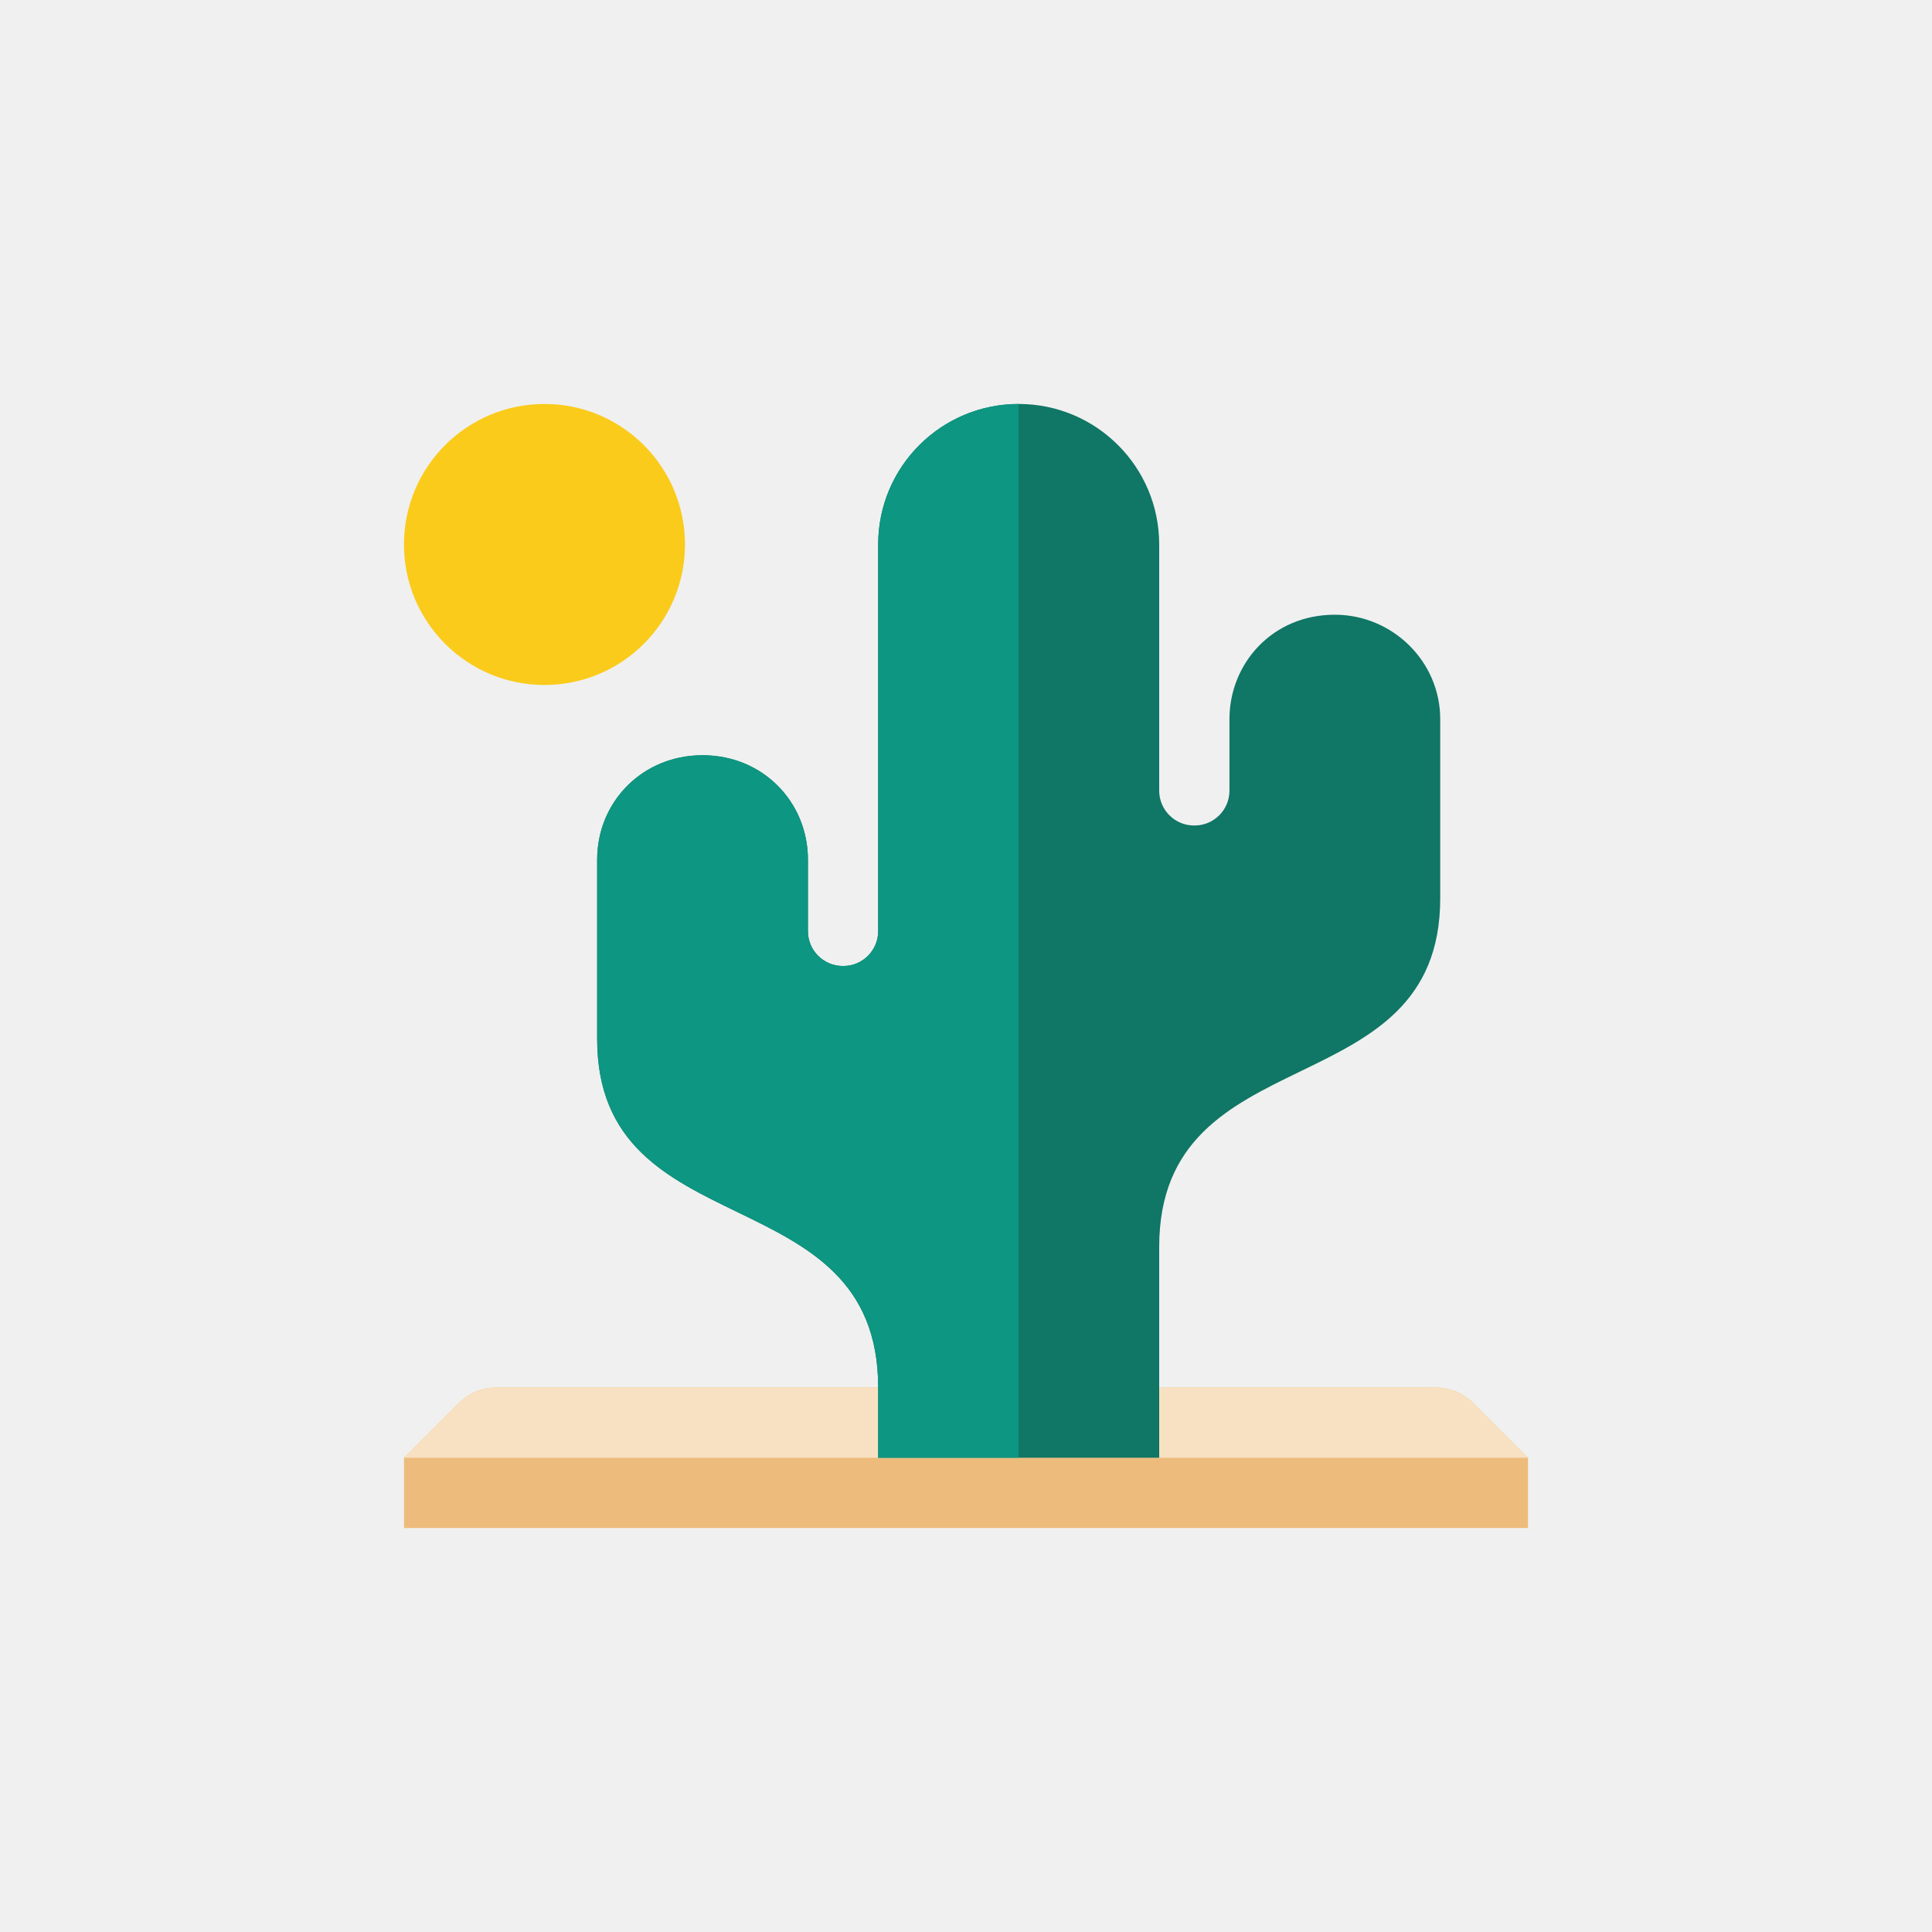
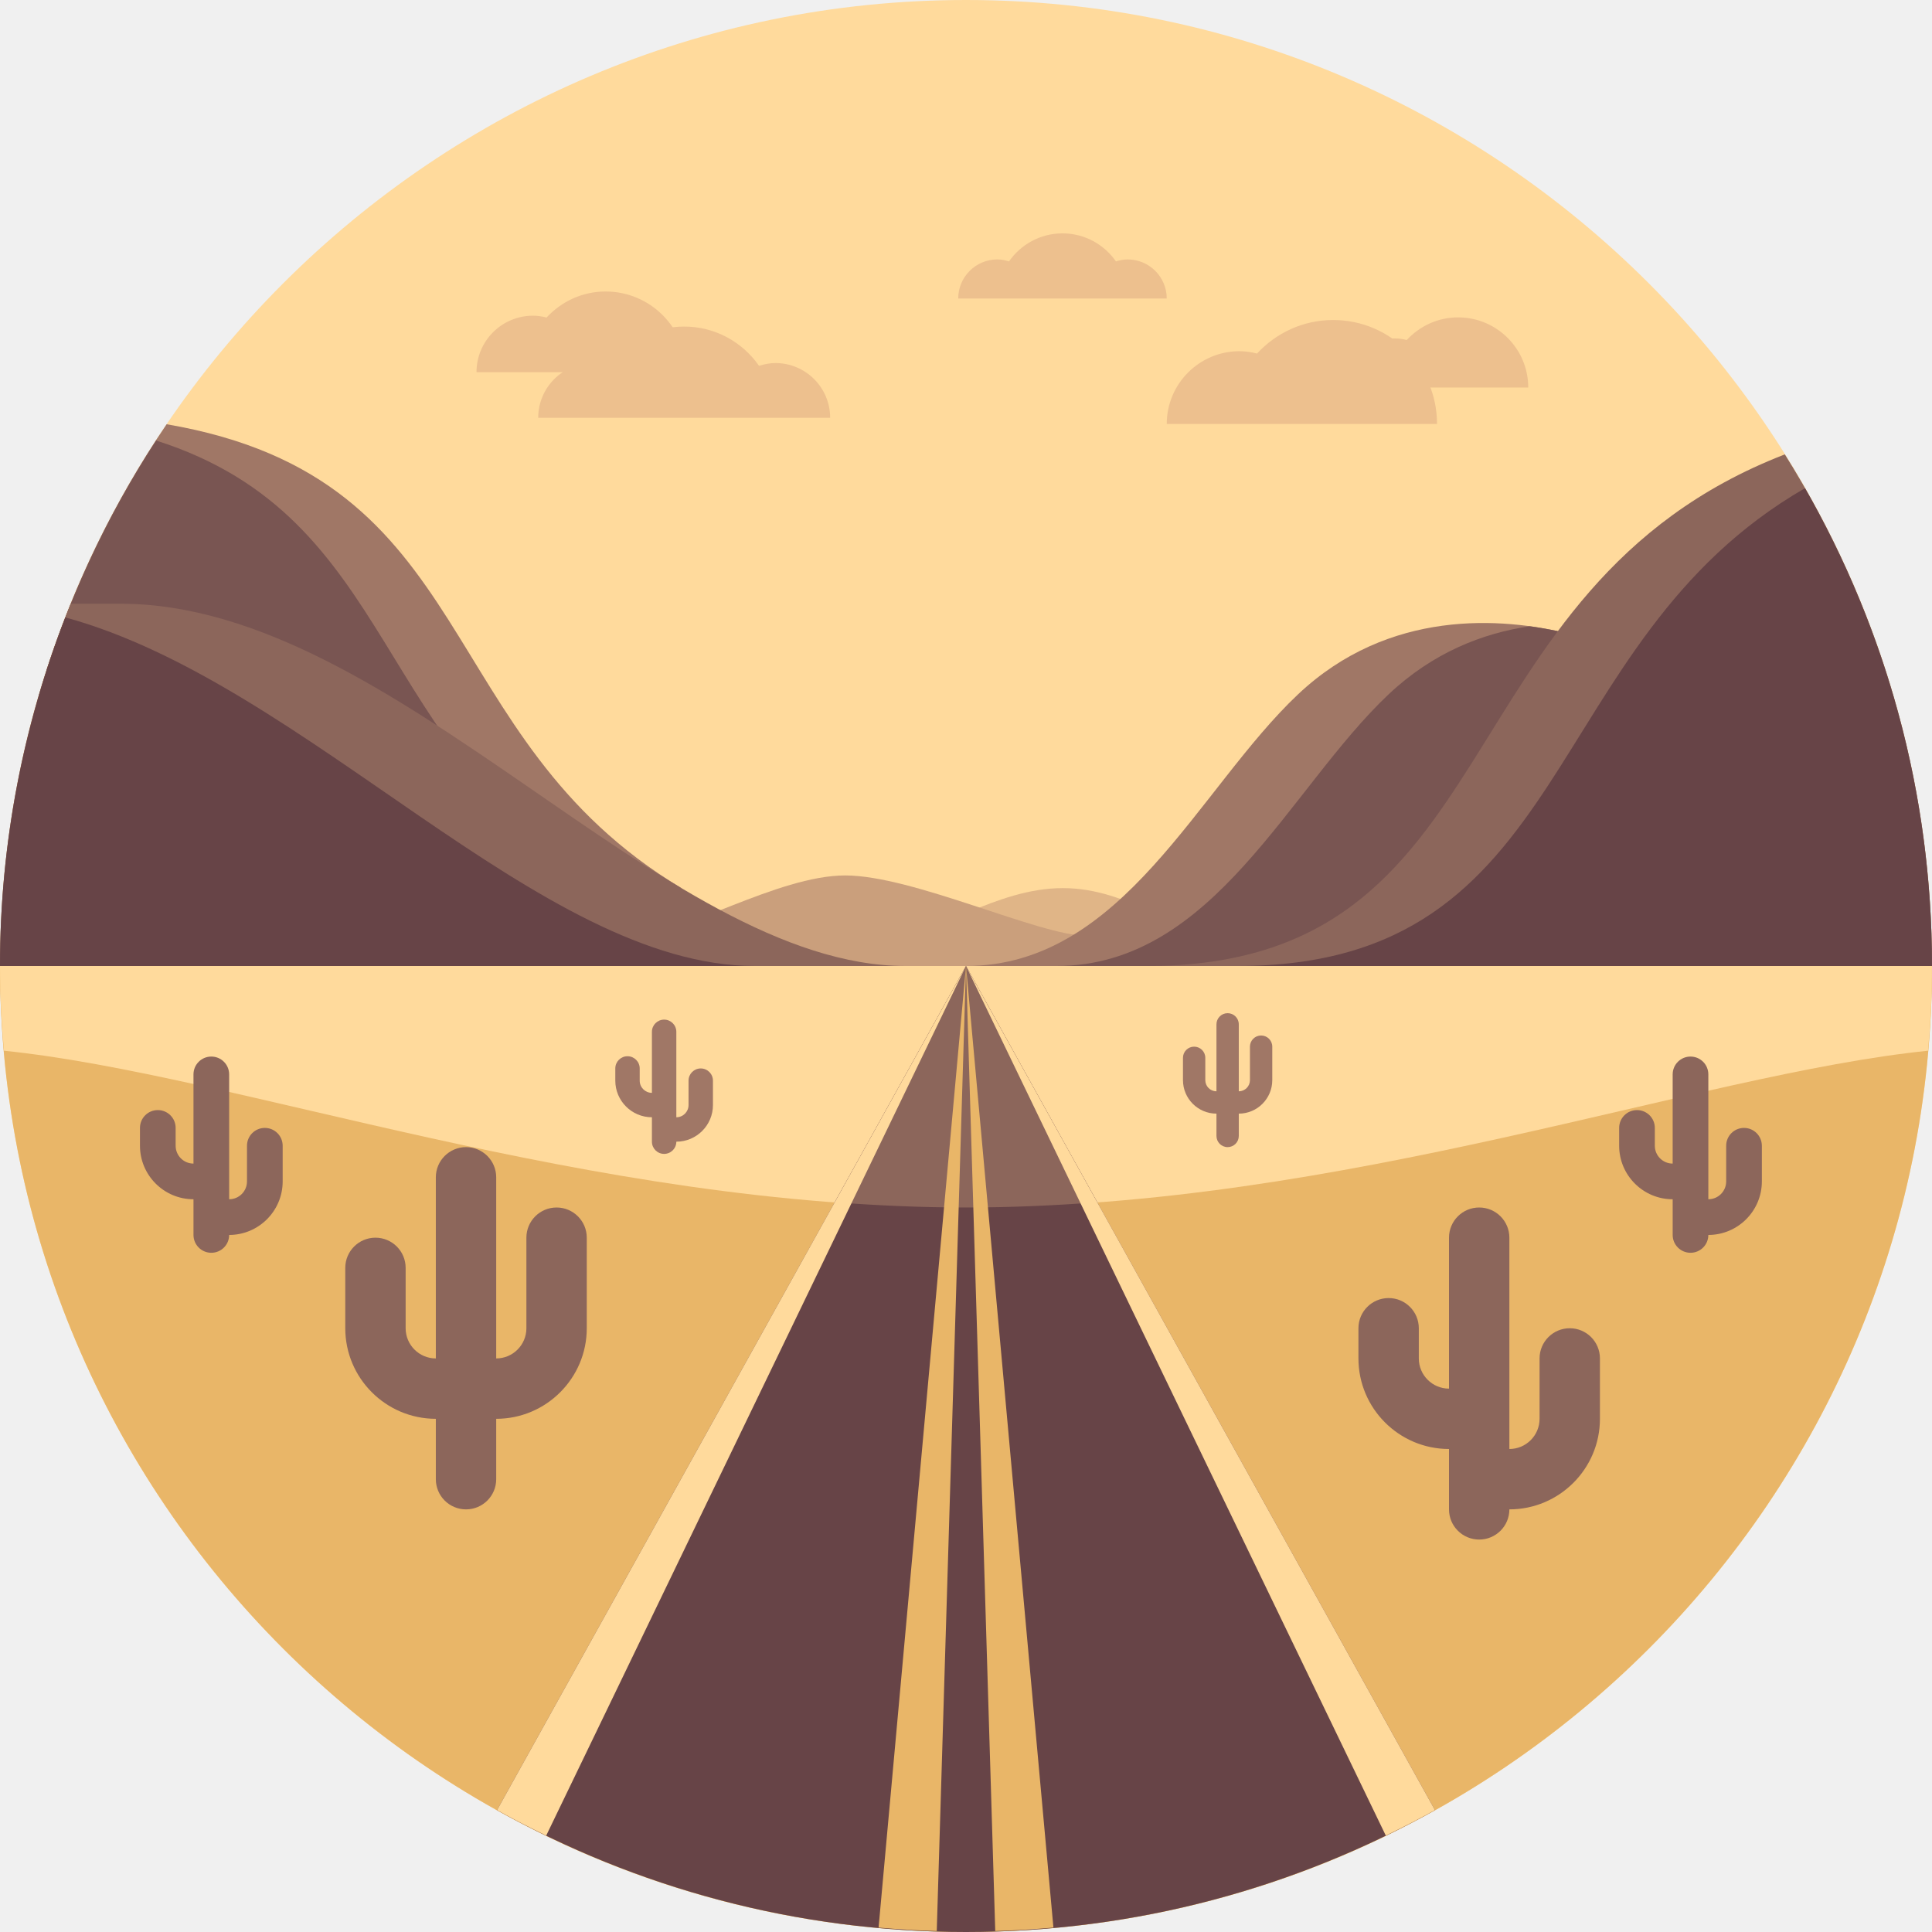
- <svg xmlns="http://www.w3.org/2000/svg" version="1.0" x="0px" y="0px" width="110px" height="110px" viewBox="0 0 110 110" style="enable-background:new 0 0 110 110;" xml:space="preserve">
-   <g id="Artboard" style="display:none;">
-     <rect x="-963" y="-178" style="display:inline;fill:#808080;" width="1376" height="359" />
-   </g>
-   <g id="R-Multicolor" style="display:none;">
-     <circle style="display:inline;fill:#32BEA6;" cx="55" cy="55" r="55" />
-     <g style="display:inline;">
-       <path style="fill:#EDBC7C;" d="M83.879,79.879C83.316,79.316,82.553,79,81.757,79H28.243c-0.795,0-1.559,0.316-2.122,0.879L23,83    v4h64v-4L83.879,79.879z" />
-       <path style="fill:#F8E1C2;" d="M23,83l3.121-3.121C26.684,79.316,27.447,79,28.243,79h53.515c0.796,0,1.559,0.316,2.121,0.879    L87,83H23z" />
-       <circle style="fill:#FACB1B;" cx="31" cy="31" r="8" />
-       <path style="fill:#107665;" d="M76,35c-3.59,0-6,2.81-6,5.94v4.08c0,1.09-0.89,1.98-1.98,1.98h-0.04C66.89,47,66,46.11,66,45.02    V31c0-4.42-3.58-8-8-8s-8,3.58-8,8v22.02c0,1.09-0.89,1.98-1.98,1.98h-0.04C46.89,55,46,54.11,46,53.02v-4.08    c0-3.248-2.54-5.94-6-5.94c-3.427,0-6,2.658-6,5.94v10.21C34,71.17,50,66.83,50,79v4h16V71c0-12.17,16-7.83,16-19.85V40.94    C82,37.66,79.28,35,76,35z" />
-       <path style="fill:#0D9681;" d="M50,31v22.02c0,1.09-0.89,1.98-1.98,1.98h-0.04C46.89,55,46,54.11,46,53.02v-4.08    c0-3.248-2.54-5.94-6-5.94c-3.427,0-6,2.658-6,5.94v10.21C34,71.17,50,66.83,50,79v4h8V23C53.58,23,50,26.58,50,31z" />
-     </g>
-   </g>
-   <g id="Multicolor">
-     <g>
-       <path style="fill:#EDBC7C;" d="M83.879,79.879C83.316,79.316,82.553,79,81.757,79H28.243c-0.795,0-1.559,0.316-2.122,0.879L23,83    v4h64v-4L83.879,79.879z" />
-       <path style="fill:#F8E1C2;" d="M23,83l3.121-3.121C26.684,79.316,27.447,79,28.243,79h53.515c0.796,0,1.559,0.316,2.121,0.879    L87,83H23z" />
-       <circle style="fill:#FACB1B;" cx="31" cy="31" r="8" />
-       <path style="fill:#107665;" d="M76,35c-3.59,0-6,2.81-6,5.94v4.08c0,1.09-0.89,1.98-1.98,1.98h-0.04C66.89,47,66,46.11,66,45.02    V31c0-4.42-3.58-8-8-8s-8,3.58-8,8v22.02c0,1.09-0.89,1.98-1.98,1.98h-0.04C46.89,55,46,54.11,46,53.02v-4.08    c0-3.248-2.54-5.94-6-5.94c-3.427,0-6,2.658-6,5.94v10.21C34,71.17,50,66.83,50,79v4h16V71c0-12.17,16-7.83,16-19.85V40.94    C82,37.66,79.28,35,76,35z" />
-       <path style="fill:#0D9681;" d="M50,31v22.02c0,1.09-0.89,1.98-1.98,1.98h-0.04C46.89,55,46,54.11,46,53.02v-4.08    c0-3.248-2.54-5.94-6-5.94c-3.427,0-6,2.658-6,5.94v10.21C34,71.17,50,66.83,50,79v4h8V23C53.58,23,50,26.58,50,31z" />
-     </g>
-   </g>
-   <g id="Blue" style="display:none;">
-     <g style="display:inline;">
-       <g>
-         <path style="fill:#53BAD4;" d="M83.879,79.879C83.316,79.316,82.553,79,81.757,79H28.243c-0.795,0-1.559,0.316-2.122,0.879L23,83     v4h64v-4L83.879,79.879z" />
-       </g>
-       <g>
-         <path style="fill:#BBE7F2;" d="M23,83l3.121-3.121C26.684,79.316,27.447,79,28.243,79h53.515c0.795,0,1.559,0.316,2.122,0.879     L87,83H23z" />
-       </g>
-       <g>
-         <circle style="fill:#FFFFFF;" cx="31" cy="31" r="8" />
-       </g>
-       <g>
-         <path style="fill:#0081A1;" d="M76,35c-3.59,0-6,2.81-6,5.94v4.08c0,1.09-0.89,1.98-1.98,1.98h-0.04C66.89,47,66,46.11,66,45.02     V31c0-4.42-3.58-8-8-8s-8,3.58-8,8v22.02c0,1.09-0.89,1.98-1.98,1.98h-0.04C46.89,55,46,54.11,46,53.02v-4.08     c0-3.247-2.54-5.94-6-5.94c-3.427,0-6,2.658-6,5.94v10.21C34,71.17,50,66.83,50,79v4h16V71c0-12.17,16-7.83,16-19.85V40.94     C82,37.66,79.28,35,76,35z" />
-       </g>
-       <g>
-         <path style="fill:#009FC7;" d="M50,31v22.02c0,1.09-0.89,1.98-1.98,1.98h-0.04C46.89,55,46,54.11,46,53.02v-4.08     c0-3.247-2.54-5.94-6-5.94c-3.427,0-6,2.658-6,5.94v10.21C34,71.17,50,66.83,50,79v4h8V23C53.58,23,50,26.58,50,31z" />
-       </g>
-     </g>
-   </g>
-   <g id="R-Blue" style="display:none;">
-     <g style="display:inline;">
-       <circle style="fill:#81D2EB;" cx="55" cy="55" r="55" />
-     </g>
-     <g style="display:inline;">
-       <g>
-         <path style="fill:#53BAD4;" d="M83.879,79.879C83.316,79.316,82.553,79,81.757,79H28.243c-0.795,0-1.559,0.316-2.122,0.879L23,83     v4h64v-4L83.879,79.879z" />
-       </g>
-       <g>
-         <path style="fill:#BBE7F2;" d="M23,83l3.121-3.121C26.684,79.316,27.447,79,28.243,79h53.515c0.795,0,1.559,0.316,2.122,0.879     L87,83H23z" />
-       </g>
-       <g>
-         <circle style="fill:#FFFFFF;" cx="31" cy="31" r="8" />
-       </g>
-       <g>
-         <path style="fill:#0081A1;" d="M76,35c-3.59,0-6,2.81-6,5.94v4.08c0,1.09-0.89,1.98-1.98,1.98h-0.04C66.89,47,66,46.11,66,45.02     V31c0-4.42-3.58-8-8-8s-8,3.58-8,8v22.02c0,1.09-0.89,1.98-1.98,1.98h-0.04C46.89,55,46,54.11,46,53.02v-4.08     c0-3.247-2.54-5.94-6-5.94c-3.427,0-6,2.658-6,5.94v10.21C34,71.17,50,66.83,50,79v4h16V71c0-12.17,16-7.83,16-19.85V40.94     C82,37.66,79.28,35,76,35z" />
-       </g>
-       <g>
-         <path style="fill:#009FC7;" d="M50,31v22.02c0,1.09-0.89,1.98-1.98,1.98h-0.04C46.89,55,46,54.11,46,53.02v-4.08     c0-3.247-2.54-5.94-6-5.94c-3.427,0-6,2.658-6,5.94v10.21C34,71.17,50,66.83,50,79v4h8V23C53.58,23,50,26.58,50,31z" />
-       </g>
-     </g>
-   </g>
-   <g id="Green" style="display:none;">
-     <g style="display:inline;">
-       <g>
-         <path style="fill:#5DCFC3;" d="M83.879,79.879C83.316,79.316,82.553,79,81.757,79H28.243c-0.795,0-1.559,0.316-2.122,0.879L23,83     v4h64v-4L83.879,79.879z" />
-       </g>
-       <g>
-         <path style="fill:#AAF0E9;" d="M23,83l3.121-3.121C26.684,79.316,27.447,79,28.243,79h53.515c0.795,0,1.559,0.316,2.122,0.879     L87,83H23z" />
-       </g>
-       <g>
-         <circle style="fill:#FFFFFF;" cx="31" cy="31" r="8" />
-       </g>
-       <g>
-         <path style="fill:#009687;" d="M76,35c-3.59,0-6,2.81-6,5.94v4.08c0,1.09-0.89,1.98-1.98,1.98h-0.04C66.89,47,66,46.11,66,45.02     V31c0-4.42-3.58-8-8-8s-8,3.58-8,8v22.02c0,1.09-0.89,1.98-1.98,1.98h-0.04C46.89,55,46,54.11,46,53.02v-4.08     c0-3.247-2.54-5.94-6-5.94c-3.427,0-6,2.658-6,5.94v10.21C34,71.17,50,66.83,50,79v4h16V71c0-12.17,16-7.83,16-19.85V40.94     C82,37.66,79.28,35,76,35z" />
-       </g>
-       <g>
-         <path style="fill:#00B8A5;" d="M50,31v22.02c0,1.09-0.89,1.98-1.98,1.98h-0.04C46.89,55,46,54.11,46,53.02v-4.08     c0-3.247-2.54-5.94-6-5.94c-3.427,0-6,2.658-6,5.94v10.21C34,71.17,50,66.83,50,79v4h8V23C53.58,23,50,26.58,50,31z" />
-       </g>
-     </g>
-   </g>
-   <g id="R-Green" style="display:none;">
-     <g style="display:inline;">
-       <circle style="fill:#87E0C8;" cx="55" cy="55" r="55" />
-     </g>
-     <g style="display:inline;">
-       <g>
-         <path style="fill:#5DCFC3;" d="M83.879,79.879C83.316,79.316,82.553,79,81.757,79H28.243c-0.795,0-1.559,0.316-2.122,0.879L23,83     v4h64v-4L83.879,79.879z" />
-       </g>
-       <g>
-         <path style="fill:#AAF0E9;" d="M23,83l3.121-3.121C26.684,79.316,27.447,79,28.243,79h53.515c0.795,0,1.559,0.316,2.122,0.879     L87,83H23z" />
-       </g>
-       <g>
-         <circle style="fill:#FFFFFF;" cx="31" cy="31" r="8" />
-       </g>
-       <g>
-         <path style="fill:#009687;" d="M76,35c-3.59,0-6,2.81-6,5.94v4.08c0,1.09-0.89,1.98-1.98,1.98h-0.04C66.89,47,66,46.11,66,45.02     V31c0-4.42-3.58-8-8-8s-8,3.58-8,8v22.02c0,1.09-0.89,1.98-1.98,1.98h-0.04C46.89,55,46,54.11,46,53.02v-4.08     c0-3.247-2.54-5.94-6-5.94c-3.427,0-6,2.658-6,5.94v10.21C34,71.17,50,66.83,50,79v4h16V71c0-12.17,16-7.83,16-19.85V40.94     C82,37.66,79.28,35,76,35z" />
-       </g>
-       <g>
-         <path style="fill:#00B8A5;" d="M50,31v22.02c0,1.09-0.89,1.98-1.98,1.98h-0.04C46.89,55,46,54.11,46,53.02v-4.08     c0-3.247-2.54-5.94-6-5.94c-3.427,0-6,2.658-6,5.94v10.21C34,71.17,50,66.83,50,79v4h8V23C53.58,23,50,26.58,50,31z" />
-       </g>
-     </g>
-   </g>
-   <g id="Red" style="display:none;">
-     <g style="display:inline;">
-       <g>
-         <path style="fill:#E8A099;" d="M83.879,79.879C83.316,79.316,82.553,79,81.757,79H28.243c-0.795,0-1.559,0.316-2.122,0.879L23,83     v4h64v-4L83.879,79.879z" />
-       </g>
-       <g>
-         <path style="fill:#FFD7D4;" d="M23,83l3.121-3.121C26.684,79.316,27.447,79,28.243,79h53.515c0.795,0,1.559,0.316,2.122,0.879     L87,83H23z" />
-       </g>
-       <g>
-         <circle style="fill:#FFFFFF;" cx="31" cy="31" r="8" />
-       </g>
-       <g>
-         <path style="fill:#C23023;" d="M76,35c-3.59,0-6,2.81-6,5.94v4.08c0,1.09-0.89,1.98-1.98,1.98h-0.04C66.89,47,66,46.11,66,45.02     V31c0-4.42-3.58-8-8-8s-8,3.58-8,8v22.02c0,1.09-0.89,1.98-1.98,1.98h-0.04C46.89,55,46,54.11,46,53.02v-4.08     c0-3.247-2.54-5.94-6-5.94c-3.427,0-6,2.658-6,5.94v10.21C34,71.17,50,66.83,50,79v4h16V71c0-12.17,16-7.83,16-19.85V40.94     C82,37.66,79.28,35,76,35z" />
-       </g>
-       <g>
-         <path style="fill:#E54B44;" d="M50,31v22.02c0,1.09-0.89,1.98-1.98,1.98h-0.04C46.89,55,46,54.11,46,53.02v-4.08     c0-3.247-2.54-5.94-6-5.94c-3.427,0-6,2.658-6,5.94v10.21C34,71.17,50,66.83,50,79v4h8V23C53.58,23,50,26.58,50,31z" />
-       </g>
-     </g>
-   </g>
-   <g id="R-Red" style="display:none;">
-     <g style="display:inline;">
-       <circle style="fill:#FABBAF;" cx="55" cy="55" r="55" />
-     </g>
-     <g style="display:inline;">
-       <g>
-         <path style="fill:#E8A099;" d="M83.879,79.879C83.316,79.316,82.553,79,81.757,79H28.243c-0.795,0-1.559,0.316-2.122,0.879L23,83     v4h64v-4L83.879,79.879z" />
-       </g>
-       <g>
-         <path style="fill:#FFD7D4;" d="M23,83l3.121-3.121C26.684,79.316,27.447,79,28.243,79h53.515c0.795,0,1.559,0.316,2.122,0.879     L87,83H23z" />
-       </g>
-       <g>
-         <circle style="fill:#FFFFFF;" cx="31" cy="31" r="8" />
-       </g>
-       <g>
-         <path style="fill:#C23023;" d="M76,35c-3.59,0-6,2.81-6,5.94v4.08c0,1.09-0.89,1.98-1.98,1.98h-0.04C66.89,47,66,46.11,66,45.02     V31c0-4.42-3.58-8-8-8s-8,3.58-8,8v22.02c0,1.09-0.89,1.98-1.98,1.98h-0.04C46.89,55,46,54.11,46,53.02v-4.08     c0-3.247-2.54-5.94-6-5.94c-3.427,0-6,2.658-6,5.94v10.21C34,71.17,50,66.83,50,79v4h16V71c0-12.17,16-7.83,16-19.85V40.94     C82,37.66,79.28,35,76,35z" />
-       </g>
-       <g>
-         <path style="fill:#E54B44;" d="M50,31v22.02c0,1.09-0.89,1.98-1.98,1.98h-0.04C46.89,55,46,54.11,46,53.02v-4.08     c0-3.247-2.54-5.94-6-5.94c-3.427,0-6,2.658-6,5.94v10.21C34,71.17,50,66.83,50,79v4h8V23C53.58,23,50,26.58,50,31z" />
-       </g>
-     </g>
-   </g>
-   <g id="Yellow" style="display:none;">
-     <g style="display:inline;">
-       <g>
-         <path style="fill:#F5C43D;" d="M83.879,79.879C83.316,79.316,82.553,79,81.757,79H28.243c-0.795,0-1.559,0.316-2.122,0.879L23,83     v4h64v-4L83.879,79.879z" />
-       </g>
-       <g>
-         <path style="fill:#FFE9A1;" d="M23,83l3.121-3.121C26.684,79.316,27.447,79,28.243,79h53.515c0.795,0,1.559,0.316,2.122,0.879     L87,83H23z" />
-       </g>
-       <g>
-         <circle style="fill:#FFFFFF;" cx="31" cy="31" r="8" />
-       </g>
-       <g>
-         <path style="fill:#E07000;" d="M76,35c-3.59,0-6,2.81-6,5.94v4.08c0,1.09-0.89,1.98-1.98,1.98h-0.04C66.89,47,66,46.11,66,45.02     V31c0-4.42-3.58-8-8-8s-8,3.58-8,8v22.02c0,1.09-0.89,1.98-1.98,1.98h-0.04C46.89,55,46,54.11,46,53.02v-4.08     c0-3.247-2.54-5.94-6-5.94c-3.427,0-6,2.658-6,5.94v10.21C34,71.17,50,66.83,50,79v4h16V71c0-12.17,16-7.83,16-19.85V40.94     C82,37.66,79.28,35,76,35z" />
-       </g>
-       <g>
-         <path style="fill:#FA9200;" d="M50,31v22.02c0,1.09-0.89,1.98-1.98,1.98h-0.04C46.89,55,46,54.11,46,53.02v-4.08     c0-3.247-2.54-5.94-6-5.94c-3.427,0-6,2.658-6,5.94v10.21C34,71.17,50,66.83,50,79v4h8V23C53.58,23,50,26.58,50,31z" />
-       </g>
-     </g>
-   </g>
-   <g id="R-Yellow" style="display:none;">
-     <g style="display:inline;">
-       <circle style="fill:#FFD75E;" cx="55" cy="55" r="55" />
-     </g>
-     <g style="display:inline;">
-       <g>
-         <path style="fill:#F5C43D;" d="M83.879,79.879C83.316,79.316,82.553,79,81.757,79H28.243c-0.795,0-1.559,0.316-2.122,0.879L23,83     v4h64v-4L83.879,79.879z" />
-       </g>
-       <g>
-         <path style="fill:#FFE9A1;" d="M23,83l3.121-3.121C26.684,79.316,27.447,79,28.243,79h53.515c0.795,0,1.559,0.316,2.122,0.879     L87,83H23z" />
-       </g>
-       <g>
-         <circle style="fill:#FFFFFF;" cx="31" cy="31" r="8" />
-       </g>
-       <g>
-         <path style="fill:#E07000;" d="M76,35c-3.59,0-6,2.81-6,5.94v4.08c0,1.09-0.89,1.98-1.98,1.98h-0.04C66.89,47,66,46.11,66,45.02     V31c0-4.42-3.58-8-8-8s-8,3.58-8,8v22.02c0,1.09-0.89,1.98-1.98,1.98h-0.04C46.89,55,46,54.11,46,53.02v-4.08     c0-3.247-2.54-5.94-6-5.94c-3.427,0-6,2.658-6,5.94v10.21C34,71.17,50,66.83,50,79v4h16V71c0-12.17,16-7.83,16-19.85V40.94     C82,37.66,79.28,35,76,35z" />
-       </g>
-       <g>
-         <path style="fill:#FA9200;" d="M50,31v22.02c0,1.09-0.89,1.98-1.98,1.98h-0.04C46.89,55,46,54.11,46,53.02v-4.08     c0-3.247-2.54-5.94-6-5.94c-3.427,0-6,2.658-6,5.94v10.21C34,71.17,50,66.83,50,79v4h8V23C53.58,23,50,26.58,50,31z" />
-       </g>
-     </g>
-   </g>
+ <svg xmlns="http://www.w3.org/2000/svg" width="800px" height="800px" viewBox="0 0 1024 1024" class="icon" version="1.1">
+   <path d="M512 0C229.688 0 0 229.68 0 512s229.688 512 512 512 512-229.68 512-512S794.312 0 512 0z" fill="#FFDA9C" />
+   <path d="M650.666 496c-26.666 0-51.334-25.282-87.334-25.282S496.67 496 471.67 496 432 512 432 512h199.334l19.332-16z" fill="#E0B587" />
+   <path d="M576 496c-25 0-92-32-128-32s-87 32-112 32-32 16-32 16h272v-16z" fill="#CA9F7C" />
+   <path d="M832 336c-36-9-95.99-13.292-144 32-53 50-92.666 144-176 144h288l48-144-16-32" fill="#A07766" />
+   <path d="M832 336a198.686 198.686 0 0 0-21.212-4.07C785.794 335.614 759.47 345.858 736 368c-53 50-92.666 144-176 144h240l48-144-16-32z" fill="#795552" />
+   <path d="M88.324 224.862a510.42 510.42 0 0 0-63.652 130.292L192 416l169.178 54.718c-133.988-80.404-104.582-217.092-272.854-245.856z" fill="#A07766" />
+   <path d="M82.722 233.478a509.64 509.64 0 0 0-62.146 135.16L150.822 416 320 470.718c-123.614-74.178-108.28-196.194-237.278-237.24z" fill="#795552" />
+   <path d="M512 1024c282.312 0 512-229.68 512-512H0c0 282.32 229.688 512 512 512z" fill="#E9B668" />
+   <path d="M512 640c200.562 0 386.67-70.512 509.914-83.096C1023.208 542.092 1024 527.14 1024 512H0c0 15.14 0.792 30.092 2.086 44.904C125.33 569.488 311.438 640 512 640z" fill="#FFDA9C" />
+   <path d="M760.556 959.402L512 512 263.444 959.402C337.102 1000.488 421.838 1024 512 1024s174.898-23.512 248.556-64.598z" fill="#674447" />
+   <path d="M581.58 637.242L512 512l-69.58 125.242C465.374 638.96 488.576 640 512 640s46.626-1.04 69.58-2.758zM247 800c-8.844 0-16-7.164-16-16v-160c0-8.836 7.156-16 16-16 8.844 0 16 7.164 16 16v160c0 8.836-7.156 16-16 16z" fill="#8C665B" />
+   <path d="M263 752h-32c-26.468 0-48-21.532-48-48v-32c0-8.836 7.156-16 16-16 8.844 0 16 7.164 16 16v32c0 8.82 7.172 16 16 16h32c8.828 0 16-7.18 16-16v-48c0-8.836 7.156-16 16-16 8.844 0 16 7.164 16 16v48c0 26.468-21.532 48-48 48z" fill="#8C665B" />
+   <path d="M650.666 608a5.916 5.916 0 0 1-5.916-5.916v-59.166a5.914 5.914 0 1 1 11.832 0v59.166a5.912 5.912 0 0 1-5.916 5.916z" fill="#A07766" />
+   <path d="M656.584 590.25h-11.834c-9.788 0-17.75-7.962-17.75-17.75v-11.834a5.914 5.914 0 1 1 11.832 0v11.834a5.92 5.92 0 0 0 5.916 5.916h11.834a5.922 5.922 0 0 0 5.916-5.916v-17.75a5.914 5.914 0 1 1 11.832 0v17.75c0.004 9.788-7.958 17.75-17.746 17.75z" fill="#A07766" />
+   <path d="M832 704c-8.844 0-16 7.164-16 16v32c0 8.82-7.172 16-16 16v-112c0-8.836-7.156-16-16-16s-16 7.164-16 16v80c-8.828 0-16-7.18-16-16v-16c0-8.836-7.156-16-16-16s-16 7.164-16 16v16c0 26.468 21.532 48 48 48v32c0 8.836 7.156 16 16 16s16-7.164 16-16c26.468 0 48-21.532 48-48v-32c0-8.836-7.156-16-16-16z" fill="#8C665B" />
+   <path d="M410.986 192.43c-3.044 0-5.922 0.6-8.678 1.468-8.734-12.556-23.224-20.812-39.678-20.812-16.454 0-30.944 8.256-39.678 20.812-2.758-0.87-5.634-1.468-8.678-1.468-16.024 0-29.014 12.99-29.014 29.014H440c0-16.024-12.99-29.014-29.014-29.014zM597.678 137.504c-2.174 0-4.23 0.428-6.198 1.05-6.238-8.968-16.588-14.866-28.342-14.866s-22.102 5.896-28.342 14.866c-1.97-0.622-4.024-1.05-6.198-1.05-11.446 0-20.724 9.278-20.724 20.724h110.528c0-11.446-9.278-20.724-20.724-20.724z" fill="#EDC08E" />
+   <path d="M252.556 197.266c0-16.534 13.404-29.938 29.938-29.938 2.496 0 4.882 0.394 7.198 0.97 7.812-8.436 18.888-13.8 31.292-13.8 23.62 0 42.768 19.148 42.768 42.768h-111.196zM618.402 224.706c0-21.3 17.268-38.568 38.568-38.568 3.214 0 6.288 0.508 9.274 1.25 10.064-10.868 24.334-17.78 40.314-17.78 30.43 0 55.098 24.668 55.098 55.098h-143.254z" fill="#EDC08E" />
+   <path d="M713.316 205.402c0-14.376 11.654-26.03 26.03-26.03 2.17 0 4.244 0.344 6.26 0.844 6.792-7.336 16.422-12 27.208-12 20.538 0 37.186 16.648 37.186 37.186h-96.684z" fill="#EDC08E" />
+   <path d="M64 320H37.494A509.06 509.06 0 0 0 0 512h480c-129 0-270-192-416-192zM608 512h416c0-99.542-28.654-192.474-78.002-271.168C761.38 312.36 802.776 512 608 512z" fill="#8C665B" />
+   <path d="M558.334 1021.658L512 512l15.5 511.496c10.36-0.312 20.636-0.914 30.834-1.838zM496.5 1023.496L512 512l-46.334 509.658c10.198 0.924 20.474 1.526 30.834 1.838z" fill="#E9B668" />
+   <path d="M512 512L263.444 959.402c8.528 4.756 17.238 9.22 26.054 13.496L512 512zM512 512l248.556 447.402c-8.528 4.756-17.238 9.22-26.054 13.496L512 512z" fill="#FFDA9C" />
+   <path d="M34.63 327.25C12.356 384.606 0 446.87 0 512h400c-114.024 0-237.428-149.92-365.37-184.75z" fill="#674447" />
+   <path d="M371.41 566.296a6.468 6.468 0 0 0-6.47 6.47v12.94a6.476 6.476 0 0 1-6.47 6.47v-45.288a6.47 6.47 0 1 0-12.94 0v32.348a6.476 6.476 0 0 1-6.47-6.47v-6.47a6.47 6.47 0 1 0-12.94 0v6.47c0 10.702 8.706 19.41 19.41 19.41v12.94a6.47 6.47 0 1 0 12.94 0c10.702 0 19.41-8.706 19.41-19.41v-12.94a6.47 6.47 0 0 0-6.47-6.47z" fill="#A07766" />
+   <path d="M924.364 597.818a9.452 9.452 0 0 0-9.454 9.454v18.91a9.464 9.464 0 0 1-9.454 9.454v-66.182c0-5.222-4.228-9.454-9.454-9.454s-9.454 4.234-9.454 9.454v47.272a9.464 9.464 0 0 1-9.454-9.454v-9.454a9.45 9.45 0 0 0-9.454-9.454 9.452 9.452 0 0 0-9.454 9.454v9.454c0 15.64 12.724 28.364 28.364 28.364v18.91c0 5.222 4.228 9.454 9.454 9.454s9.454-4.234 9.454-9.454c15.64 0 28.364-12.724 28.364-28.364v-18.91a9.458 9.458 0 0 0-9.458-9.454z" fill="#8C665B" />
+   <path d="M140.364 597.818a9.452 9.452 0 0 0-9.454 9.454v18.91a9.464 9.464 0 0 1-9.454 9.454v-66.182c0-5.222-4.228-9.454-9.454-9.454s-9.454 4.234-9.454 9.454v47.272a9.464 9.464 0 0 1-9.454-9.454v-9.454a9.45 9.45 0 0 0-9.454-9.454 9.452 9.452 0 0 0-9.454 9.454v9.454c0 15.64 12.724 28.364 28.364 28.364v18.91c0 5.222 4.228 9.454 9.454 9.454s9.454-4.234 9.454-9.454c15.64 0 28.364-12.724 28.364-28.364v-18.91a9.458 9.458 0 0 0-9.458-9.454z" fill="#8C665B" />
+   <path d="M656 512h368c0-92.098-24.566-178.514-67.306-253.262C814.34 340.864 836.374 512 656 512z" fill="#674447" />
</svg>
